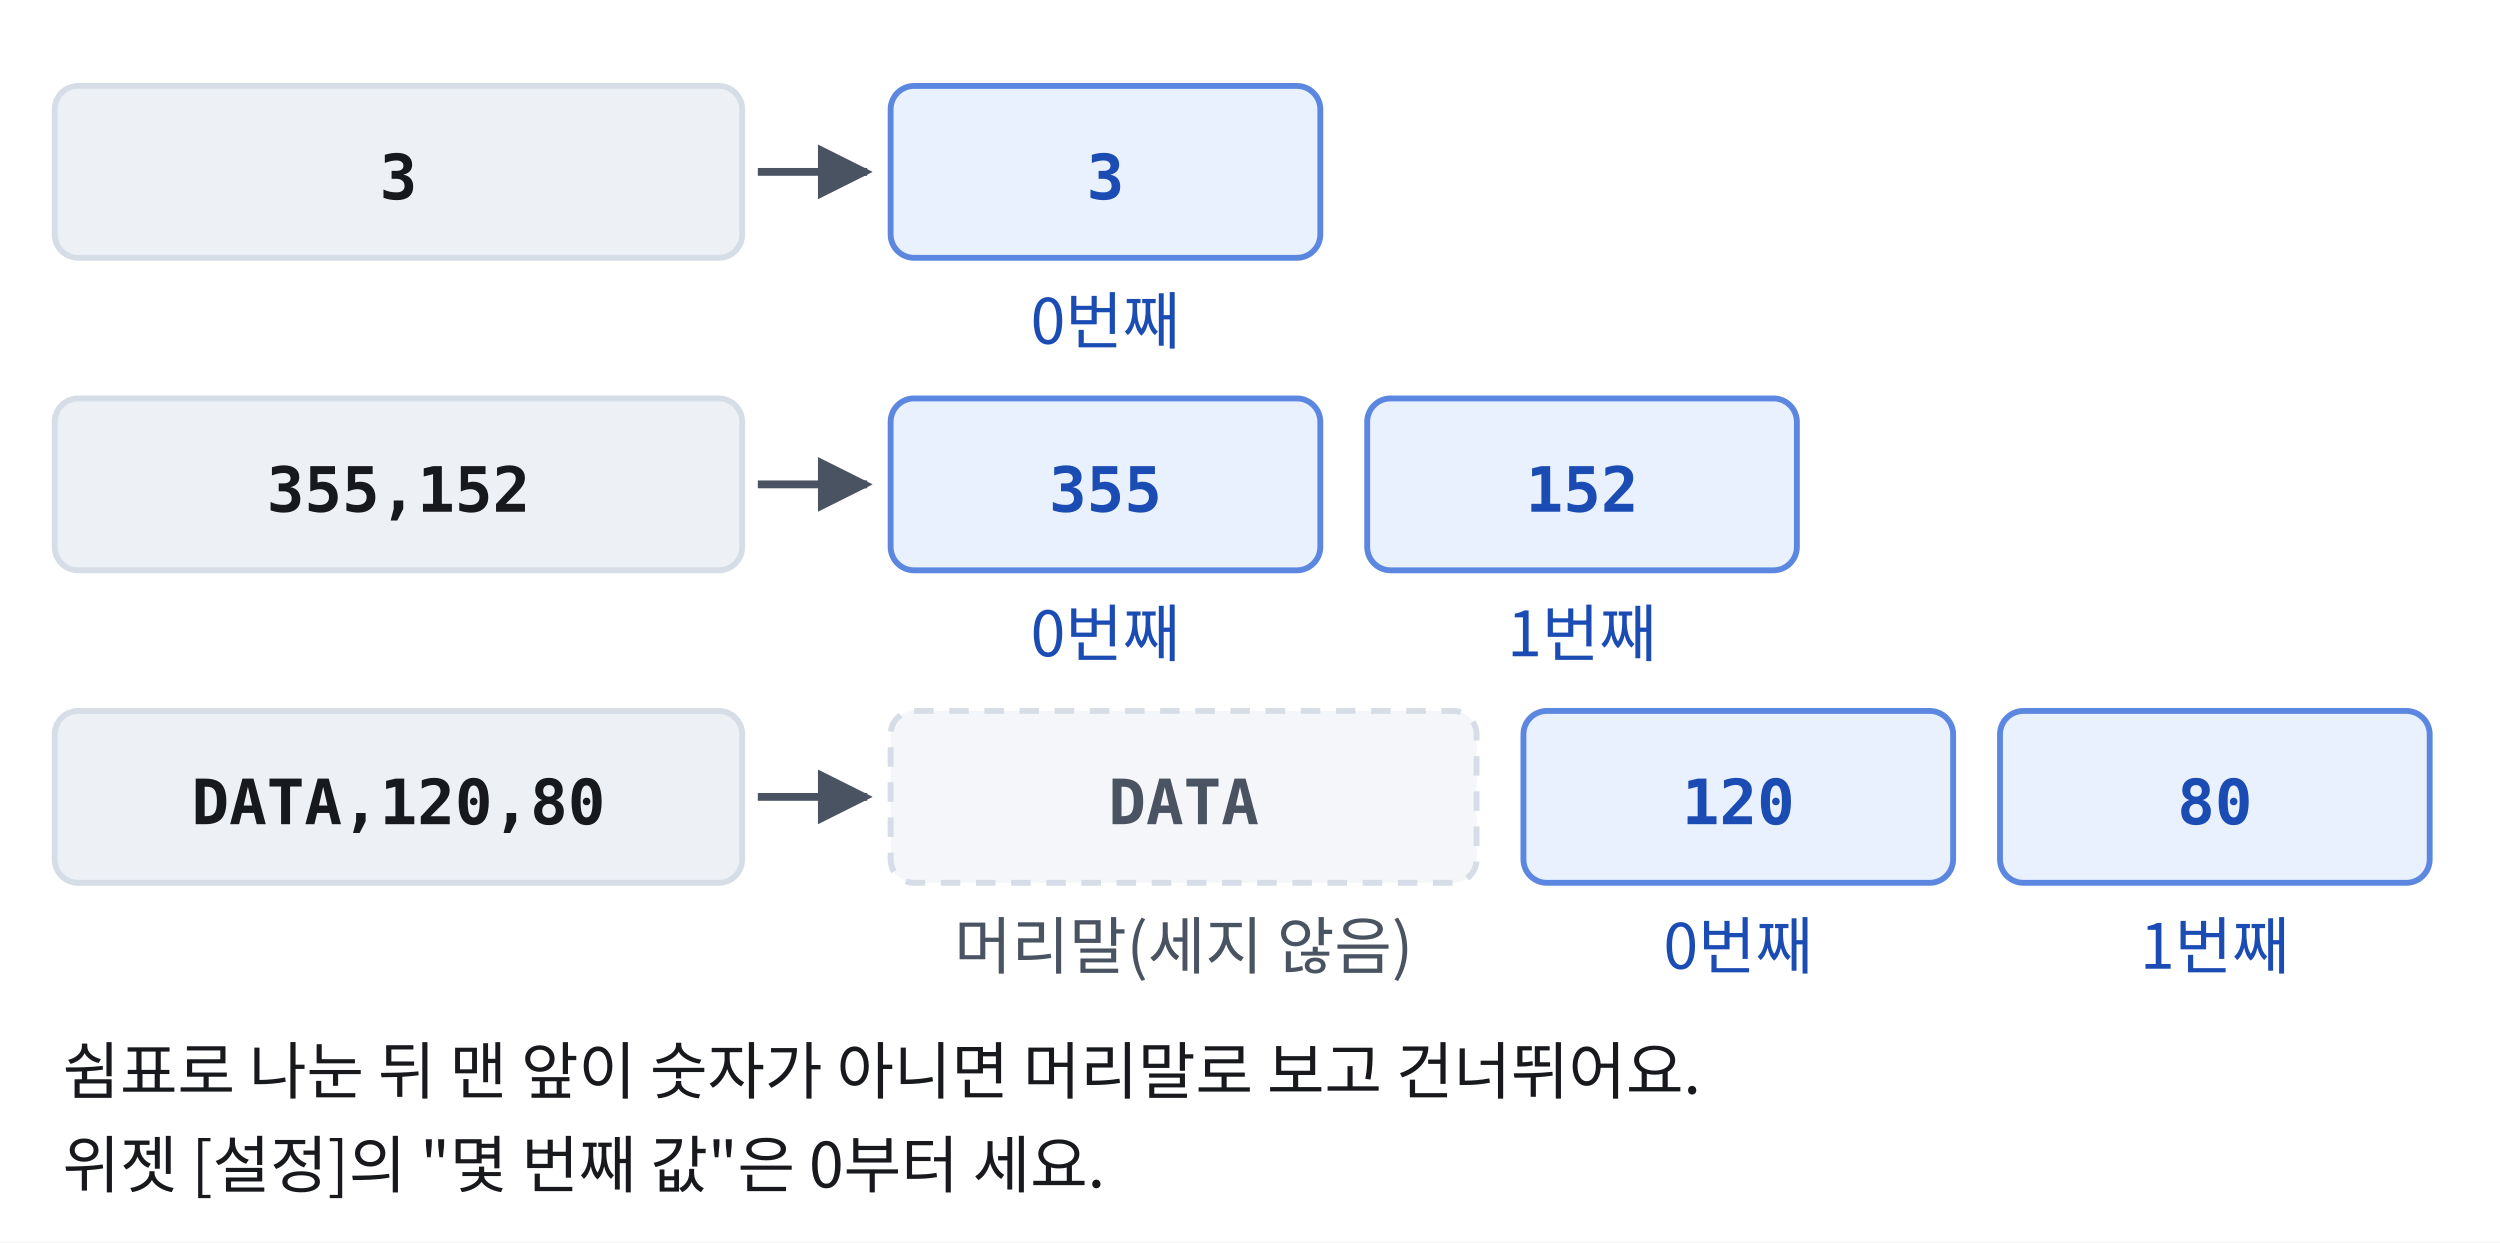
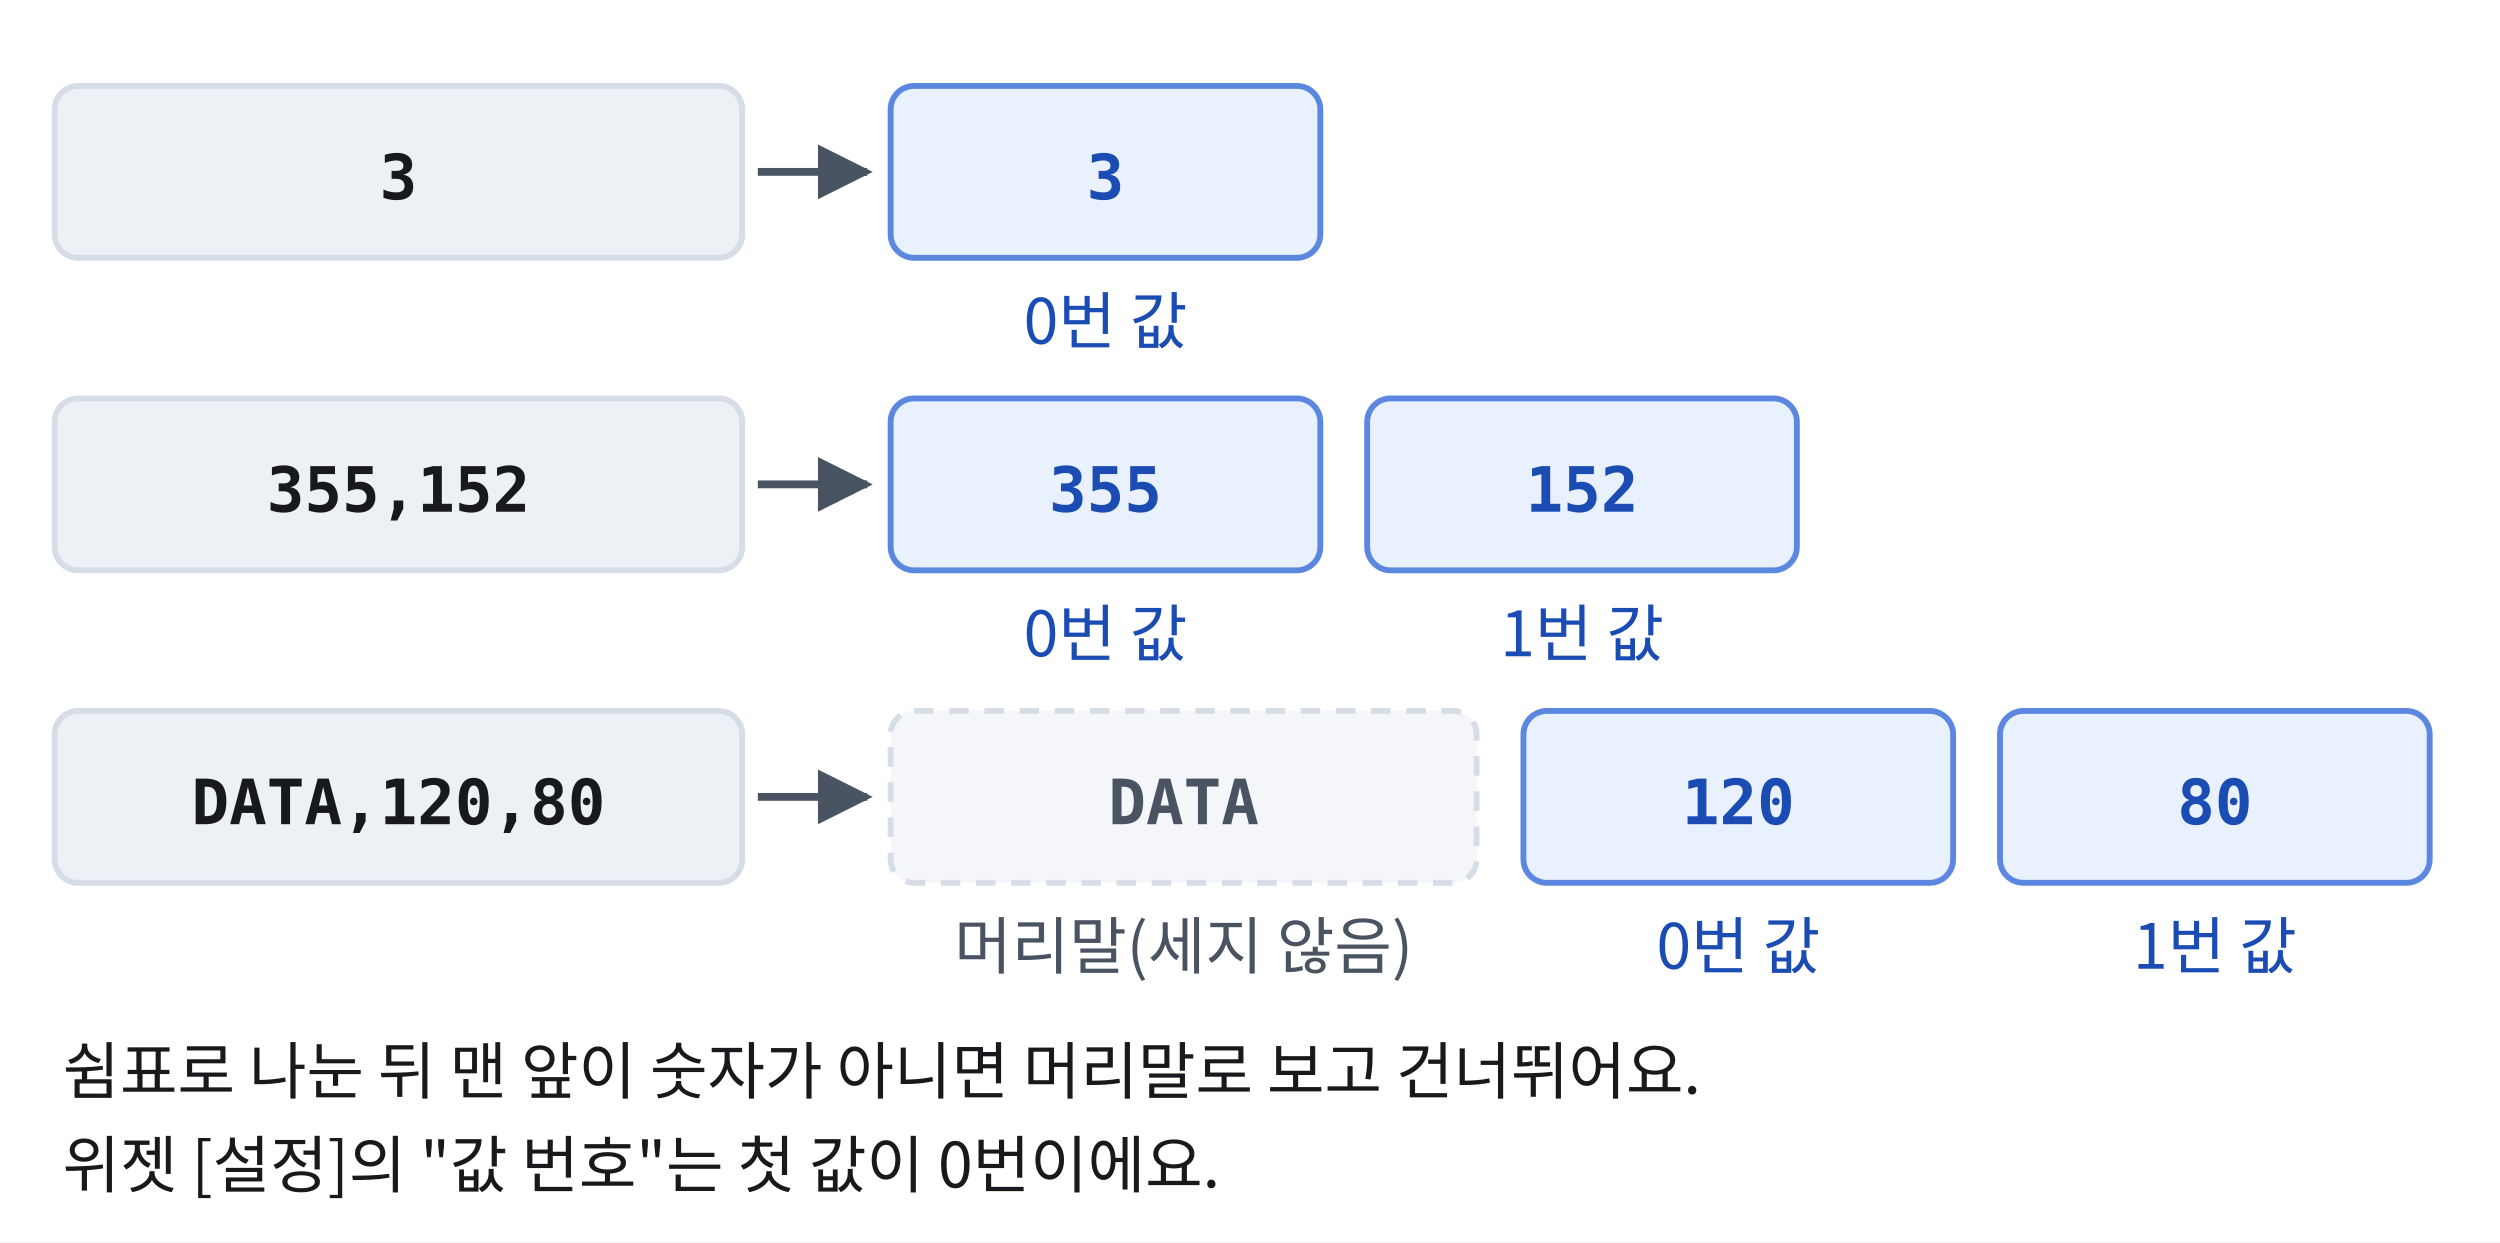
<svg xmlns="http://www.w3.org/2000/svg" viewBox="0 0 640 318" width="640" height="318" role="img" aria-labelledby="title desc">
  <defs>
    <marker id="arrow" viewBox="0 0 10 10" refX="9" refY="5" markerWidth="7" markerHeight="7" orient="auto-start-reverse">
      <path d="M0 0 L10 5 L0 10 Z" fill="#4a5361" />
    </marker>
  </defs>
  <rect width="640" height="318" fill="#ffffff" />
  <g font-family="'Pretendard', 'Apple SD Gothic Neo', 'Malgun Gothic', 'Noto Sans KR', 'Noto Sans CJK KR', sans-serif">
    <rect x="14" y="22" width="176" height="44" rx="6" fill="#edf1f6" stroke="#d6dde6" stroke-width="1.5" />
    <text x="102" y="51" font-size="16" font-weight="700" text-anchor="middle" fill="#17191c" font-family="ui-monospace, 'Cascadia Mono', Consolas, 'D2Coding', 'Malgun Gothic', monospace">3</text>
    <line x1="194" y1="44" x2="222" y2="44" stroke="#4a5361" stroke-width="2" marker-end="url(#arrow)" />
    <rect x="228" y="22" width="110" height="44" rx="6" fill="#eaf1fe" stroke="#5b87e0" stroke-width="1.5" />
    <text x="283" y="51" font-size="16" font-weight="700" text-anchor="middle" fill="#1a4cb4" font-family="ui-monospace, 'Cascadia Mono', Consolas, 'D2Coding', 'Malgun Gothic', monospace">3</text>
-     <text x="283" y="88" font-size="16" text-anchor="middle" fill="#1a4cb4">0번째</text>
+     <text x="283" y="88" font-size="16" text-anchor="middle" fill="#1a4cb4">0번 값</text>
    <rect x="14" y="102" width="176" height="44" rx="6" fill="#edf1f6" stroke="#d6dde6" stroke-width="1.5" />
    <text x="102" y="131" font-size="16" font-weight="700" text-anchor="middle" fill="#17191c" font-family="ui-monospace, 'Cascadia Mono', Consolas, 'D2Coding', 'Malgun Gothic', monospace">355,152</text>
    <line x1="194" y1="124" x2="222" y2="124" stroke="#4a5361" stroke-width="2" marker-end="url(#arrow)" />
    <rect x="228" y="102" width="110" height="44" rx="6" fill="#eaf1fe" stroke="#5b87e0" stroke-width="1.5" />
    <text x="283" y="131" font-size="16" font-weight="700" text-anchor="middle" fill="#1a4cb4" font-family="ui-monospace, 'Cascadia Mono', Consolas, 'D2Coding', 'Malgun Gothic', monospace">355</text>
-     <text x="283" y="168" font-size="16" text-anchor="middle" fill="#1a4cb4">0번째</text>
+     <text x="283" y="168" font-size="16" text-anchor="middle" fill="#1a4cb4">0번 값</text>
    <rect x="350" y="102" width="110" height="44" rx="6" fill="#eaf1fe" stroke="#5b87e0" stroke-width="1.5" />
    <text x="405" y="131" font-size="16" font-weight="700" text-anchor="middle" fill="#1a4cb4" font-family="ui-monospace, 'Cascadia Mono', Consolas, 'D2Coding', 'Malgun Gothic', monospace">152</text>
-     <text x="405" y="168" font-size="16" text-anchor="middle" fill="#1a4cb4">1번째</text>
+     <text x="405" y="168" font-size="16" text-anchor="middle" fill="#1a4cb4">1번 값</text>
    <rect x="14" y="182" width="176" height="44" rx="6" fill="#edf1f6" stroke="#d6dde6" stroke-width="1.5" />
    <text x="102" y="211" font-size="16" font-weight="700" text-anchor="middle" fill="#17191c" font-family="ui-monospace, 'Cascadia Mono', Consolas, 'D2Coding', 'Malgun Gothic', monospace">DATA,120,80</text>
    <line x1="194" y1="204" x2="222" y2="204" stroke="#4a5361" stroke-width="2" marker-end="url(#arrow)" />
    <rect x="228" y="182" width="150" height="44" rx="6" fill="#f4f6f9" stroke="#d6dde6" stroke-width="1.5" stroke-dasharray="5 4" />
    <text x="303" y="211" font-size="16" font-weight="700" text-anchor="middle" fill="#4a5361" font-family="ui-monospace, 'Cascadia Mono', Consolas, 'D2Coding', 'Malgun Gothic', monospace">DATA</text>
    <text x="303" y="248" font-size="16" text-anchor="middle" fill="#4a5361">머리말(세지 않음)</text>
    <rect x="390" y="182" width="110" height="44" rx="6" fill="#eaf1fe" stroke="#5b87e0" stroke-width="1.5" />
    <text x="445" y="211" font-size="16" font-weight="700" text-anchor="middle" fill="#1a4cb4" font-family="ui-monospace, 'Cascadia Mono', Consolas, 'D2Coding', 'Malgun Gothic', monospace">120</text>
-     <text x="445" y="248" font-size="16" text-anchor="middle" fill="#1a4cb4">0번째</text>
+     <text x="445" y="248" font-size="16" text-anchor="middle" fill="#1a4cb4">0번 값</text>
    <rect x="512" y="182" width="110" height="44" rx="6" fill="#eaf1fe" stroke="#5b87e0" stroke-width="1.5" />
    <text x="567" y="211" font-size="16" font-weight="700" text-anchor="middle" fill="#1a4cb4" font-family="ui-monospace, 'Cascadia Mono', Consolas, 'D2Coding', 'Malgun Gothic', monospace">80</text>
-     <text x="567" y="248" font-size="16" text-anchor="middle" fill="#1a4cb4">1번째</text>
+     <text x="567" y="248" font-size="16" text-anchor="middle" fill="#1a4cb4">1번 값</text>
    <text x="16" y="280" font-size="16" fill="#17191c">쉼표로 나눈 뒤 맨 앞이 숫자가 아니면 머리말로 보고 건너뛰어요.</text>
-     <text x="16" y="304" font-size="16" fill="#17191c">위젯 [설정]의 "몇 번째 값"은 0부터 세요.</text>
+     <text x="16" y="304" font-size="16" fill="#17191c">위젯 [설정]의 "값 번호"는 첫 값이 0번이에요.</text>
  </g>
</svg>
